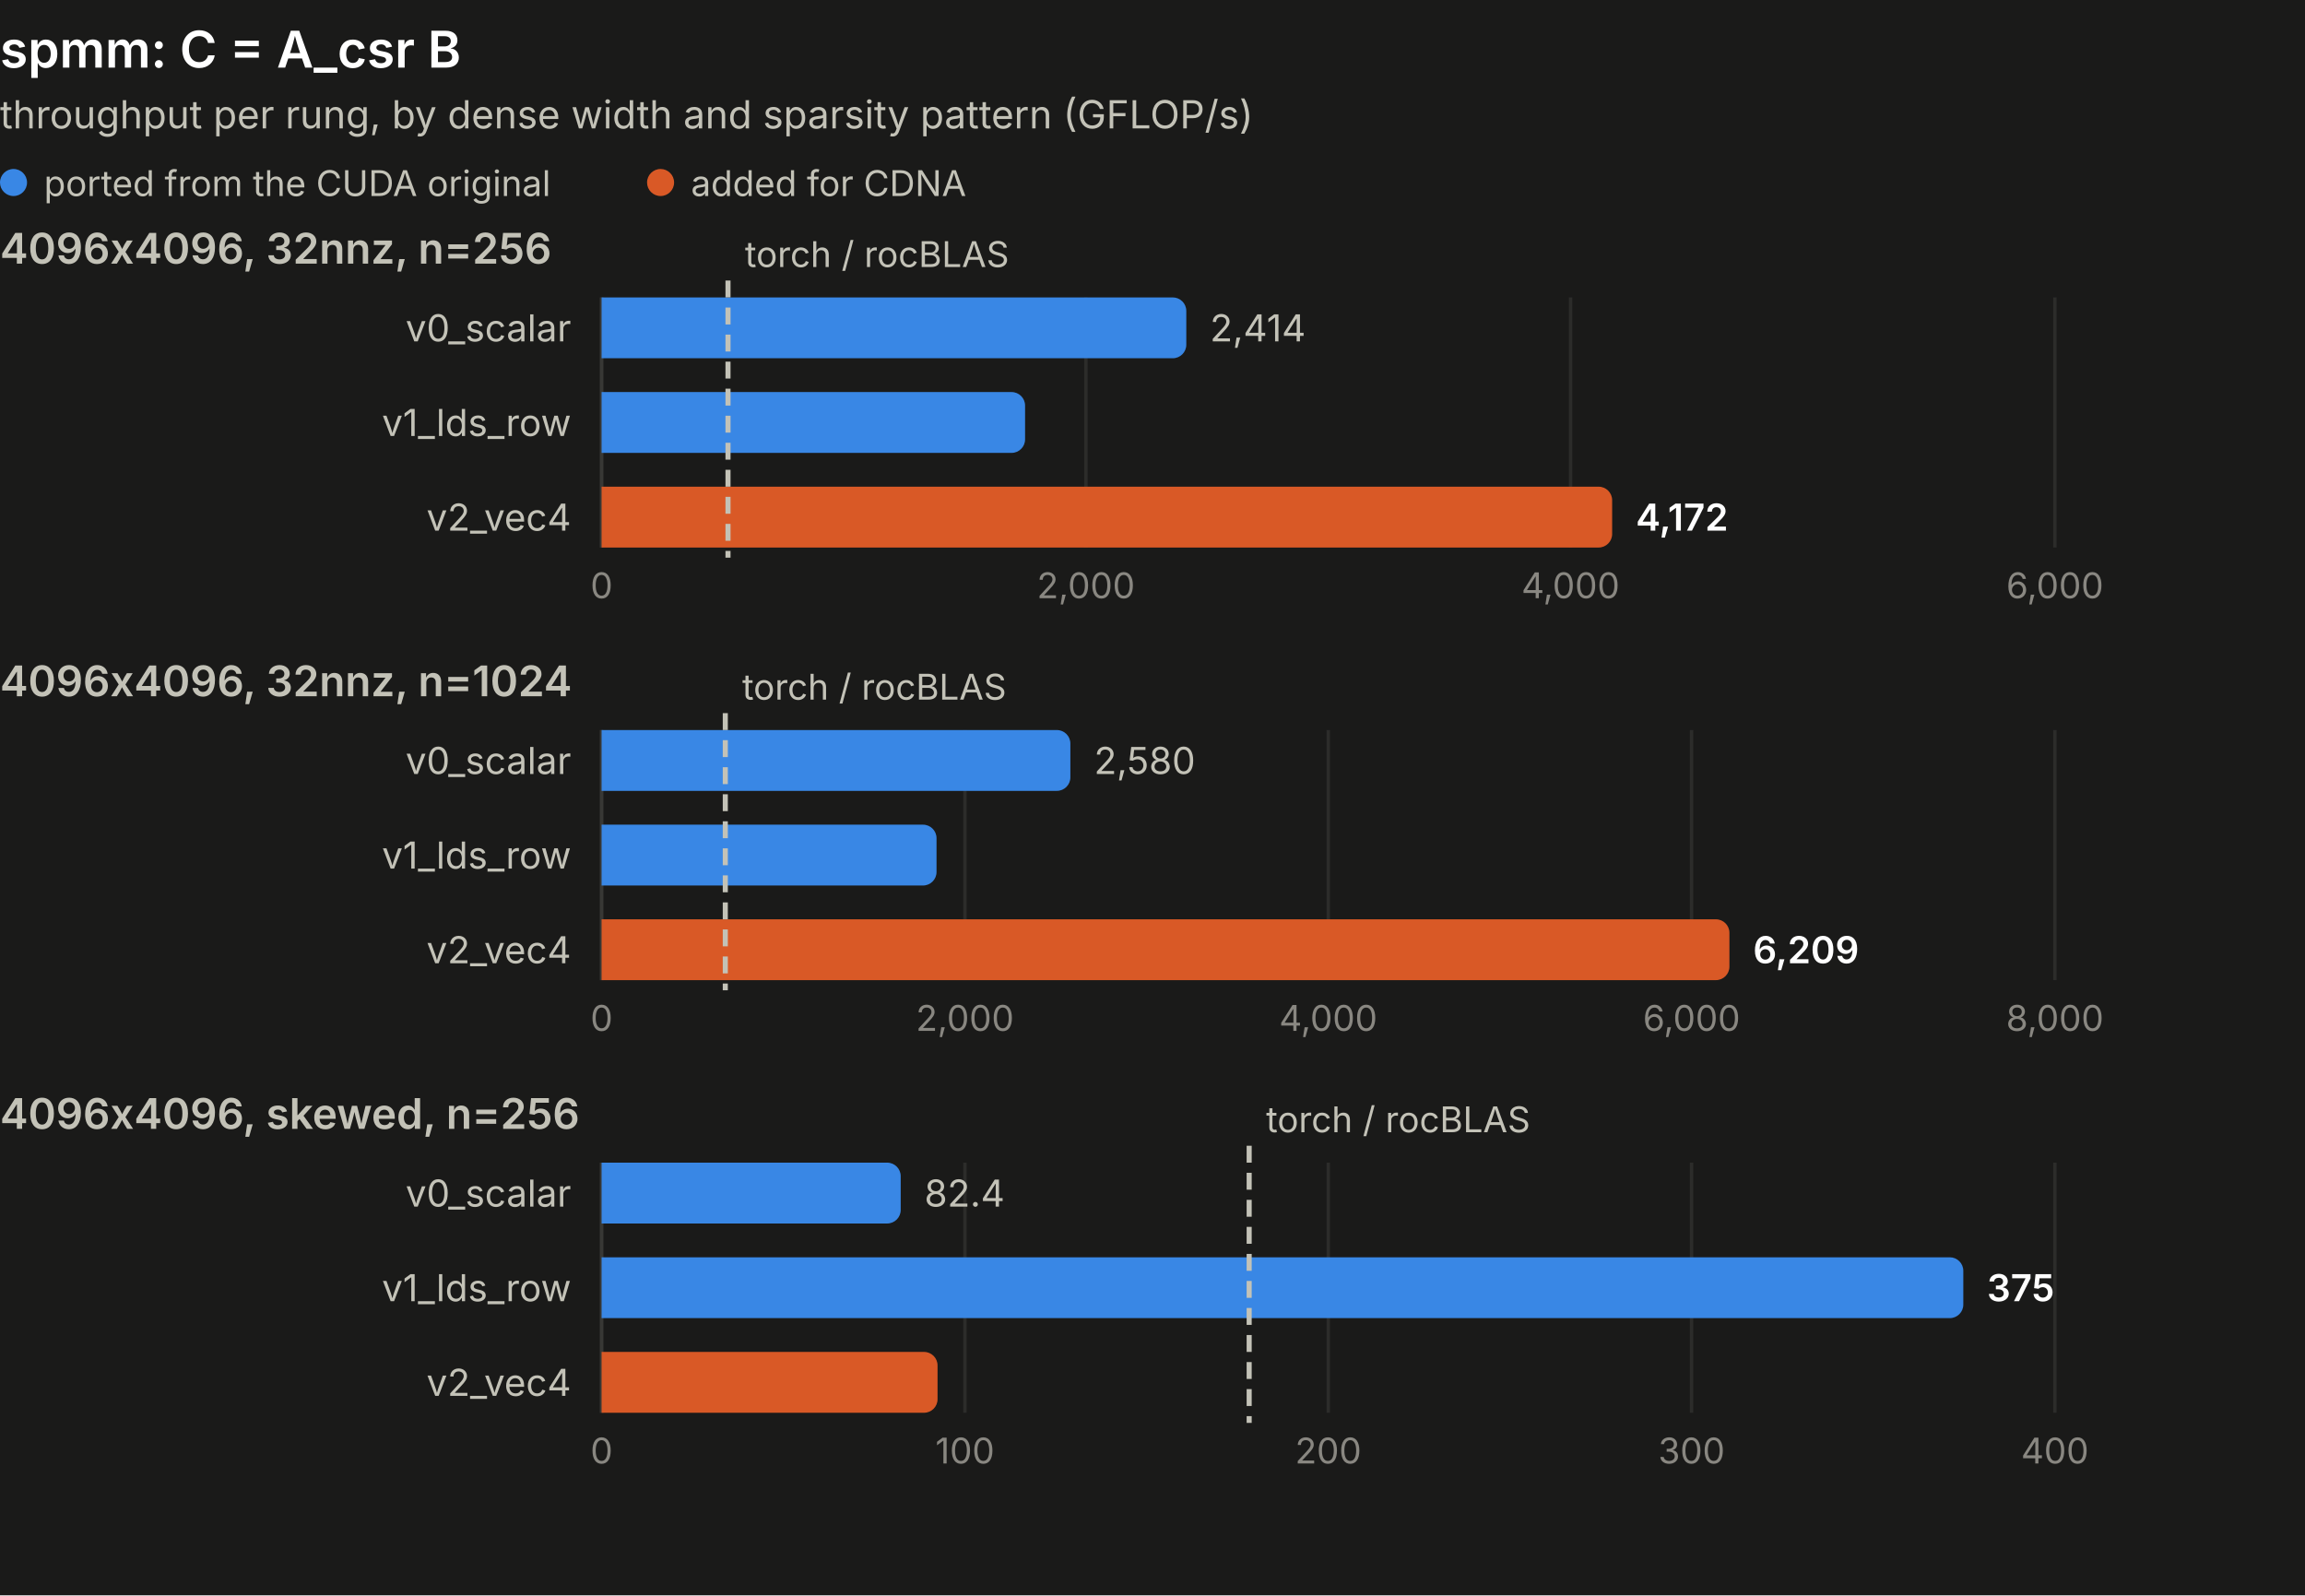
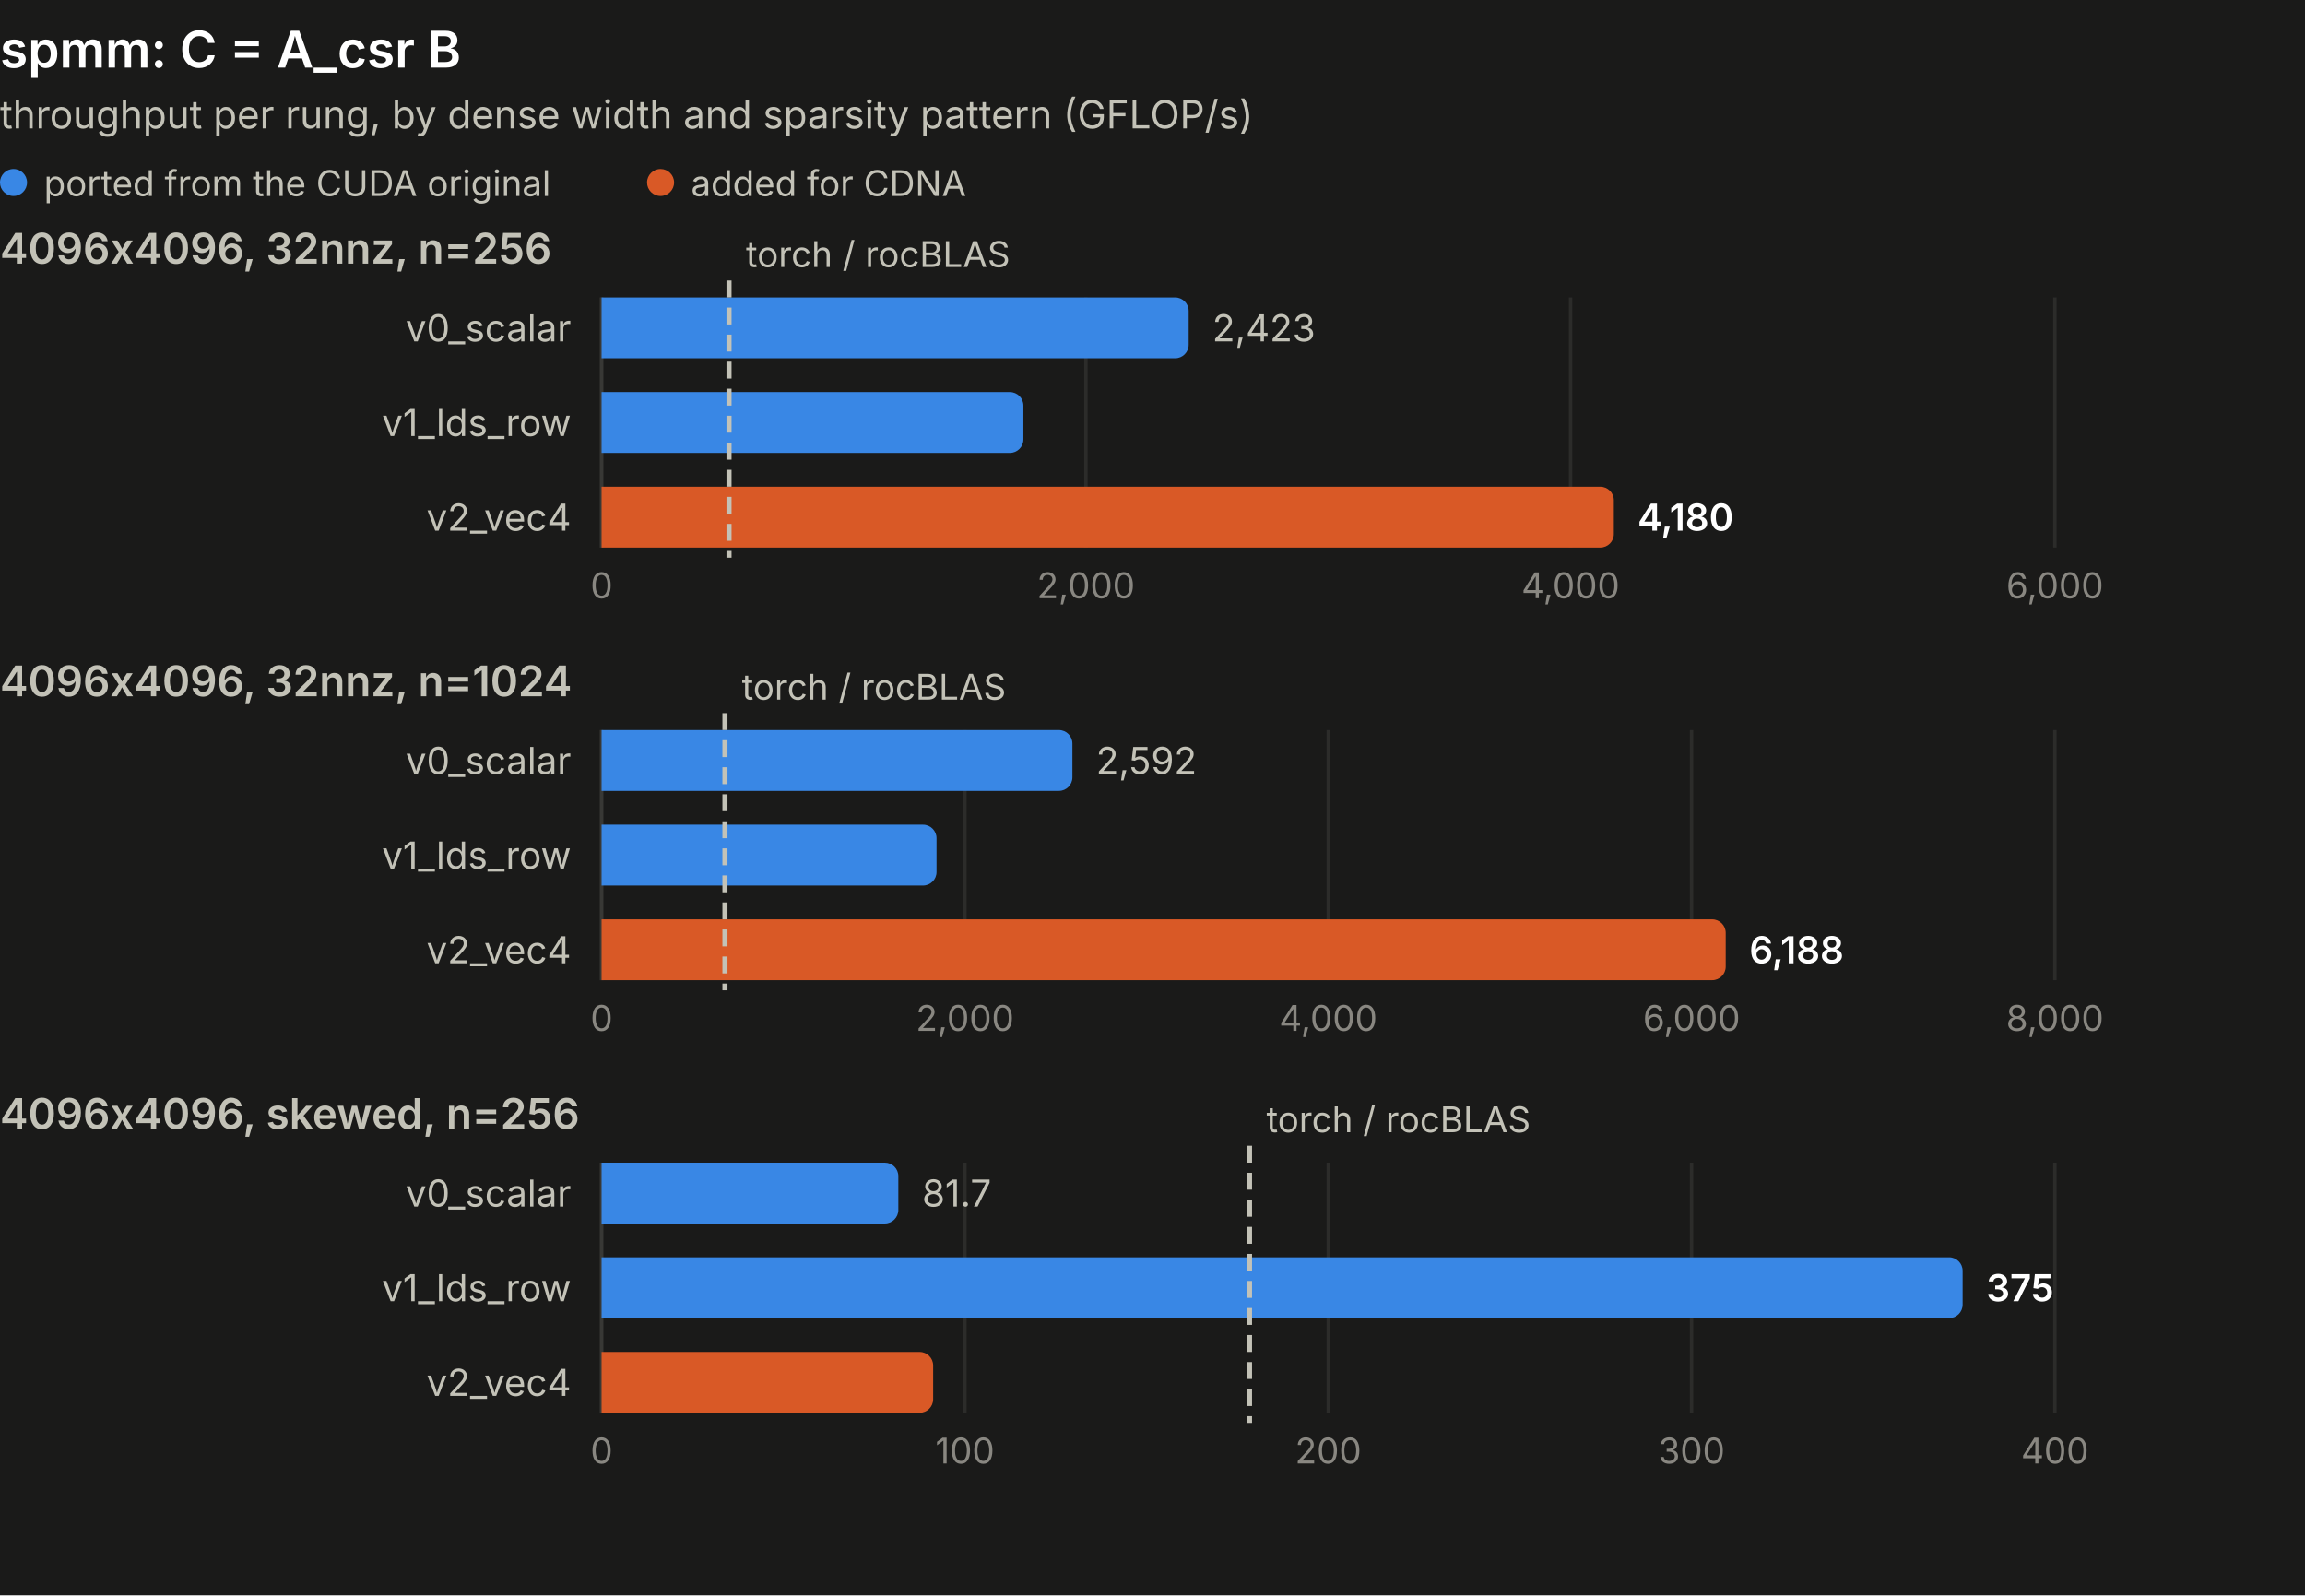
<svg xmlns="http://www.w3.org/2000/svg" width="682" height="472" viewBox="0 0 682 472" font-family="system-ui,-apple-system,'Segoe UI',sans-serif">
  <rect width="682" height="472" fill="#1a1a19" />
  <text x="0" y="20" font-size="15" font-weight="600" fill="#ffffff">spmm: C = A_csr B</text>
  <text x="0" y="38" font-size="11.5" fill="#c3c2b7">throughput per rung, by dense width and sparsity pattern (GFLOP/s)</text>
  <circle cx="4" cy="54" r="4" fill="#3987e5" />
  <text x="13" y="58" font-size="10.5" fill="#c3c2b7">ported from the CUDA original</text>
  <circle cx="195.45" cy="54" r="4" fill="#d95926" />
  <text x="204.45" y="58" font-size="10.5" fill="#c3c2b7">added for CDNA</text>
  <text x="0" y="78" font-size="12.5" font-weight="600" fill="#c3c2b7">4096x4096, 32nnz, n=256</text>
  <line x1="178.0" y1="88" x2="178.0" y2="162" stroke="#2c2c2a" stroke-width="1" />
  <text x="178.0" y="177" font-size="10.5" text-anchor="middle" fill="#898781" style="font-variant-numeric:tabular-nums">0</text>
  <line x1="321.3" y1="88" x2="321.3" y2="162" stroke="#2c2c2a" stroke-width="1" />
  <text x="321.3" y="177" font-size="10.5" text-anchor="middle" fill="#898781" style="font-variant-numeric:tabular-nums">2,000</text>
  <line x1="464.7" y1="88" x2="464.7" y2="162" stroke="#2c2c2a" stroke-width="1" />
  <text x="464.7" y="177" font-size="10.5" text-anchor="middle" fill="#898781" style="font-variant-numeric:tabular-nums">4,000</text>
  <line x1="608.0" y1="88" x2="608.0" y2="162" stroke="#2c2c2a" stroke-width="1" />
  <text x="608.0" y="177" font-size="10.5" text-anchor="middle" fill="#898781" style="font-variant-numeric:tabular-nums">6,000</text>
  <line x1="178" y1="88" x2="178" y2="162" stroke="#383835" stroke-width="1" />
-   <path d="M178 88 H347.0 a4.0 4.0 0 0 1 4.0 4.0 V102.0 a4.0 4.0 0 0 1 -4.0 4.0 H178 Z" fill="#3987e5" />
+   <path d="M178 88 H347.7 a4.0 4.0 0 0 1 4.0 4.0 V102.0 a4.0 4.0 0 0 1 -4.0 4.0 H178 Z" fill="#3987e5" />
  <text x="169" y="101.0" font-size="11" text-anchor="end" fill="#c3c2b7">v0_scalar</text>
-   <text x="358.0" y="101.0" font-size="11" font-weight="400" fill="#c3c2b7" style="font-variant-numeric:tabular-nums">2,414</text>
-   <path d="M178 116 H299.3 a4.0 4.0 0 0 1 4.0 4.0 V130.0 a4.0 4.0 0 0 1 -4.0 4.0 H178 Z" fill="#3987e5" />
+   <text x="358.7" y="101.0" font-size="11" font-weight="400" fill="#c3c2b7" style="font-variant-numeric:tabular-nums">2,423</text>
+   <path d="M178 116 H298.8 a4.0 4.0 0 0 1 4.0 4.0 V130.0 a4.0 4.0 0 0 1 -4.0 4.0 H178 Z" fill="#3987e5" />
  <text x="169" y="129.0" font-size="11" text-anchor="end" fill="#c3c2b7">v1_lds_row</text>
-   <path d="M178 144 H473.0 a4.0 4.0 0 0 1 4.0 4.0 V158.0 a4.0 4.0 0 0 1 -4.0 4.0 H178 Z" fill="#d95926" />
+   <path d="M178 144 H473.5 a4.0 4.0 0 0 1 4.0 4.0 V158.0 a4.0 4.0 0 0 1 -4.0 4.0 H178 Z" fill="#d95926" />
  <text x="169" y="157.0" font-size="11" text-anchor="end" fill="#c3c2b7">v2_vec4</text>
-   <text x="484.0" y="157.0" font-size="11" font-weight="600" fill="#ffffff" style="font-variant-numeric:tabular-nums">4,172</text>
-   <line x1="215.4" y1="83" x2="215.4" y2="165" stroke="#c3c2b7" stroke-width="1.5" stroke-dasharray="5 3" />
-   <text x="220.4" y="79" font-size="10.5" fill="#c3c2b7">torch / rocBLAS</text>
+   <text x="484.5" y="157.0" font-size="11" font-weight="600" fill="#ffffff" style="font-variant-numeric:tabular-nums">4,180</text>
+   <line x1="215.7" y1="83" x2="215.7" y2="165" stroke="#c3c2b7" stroke-width="1.5" stroke-dasharray="5 3" />
+   <text x="220.7" y="79" font-size="10.5" fill="#c3c2b7">torch / rocBLAS</text>
  <text x="0" y="206" font-size="12.5" font-weight="600" fill="#c3c2b7">4096x4096, 32nnz, n=1024</text>
  <line x1="178.0" y1="216" x2="178.0" y2="290" stroke="#2c2c2a" stroke-width="1" />
  <text x="178.0" y="305" font-size="10.5" text-anchor="middle" fill="#898781" style="font-variant-numeric:tabular-nums">0</text>
  <line x1="285.5" y1="216" x2="285.5" y2="290" stroke="#2c2c2a" stroke-width="1" />
  <text x="285.5" y="305" font-size="10.5" text-anchor="middle" fill="#898781" style="font-variant-numeric:tabular-nums">2,000</text>
  <line x1="393.0" y1="216" x2="393.0" y2="290" stroke="#2c2c2a" stroke-width="1" />
  <text x="393.0" y="305" font-size="10.5" text-anchor="middle" fill="#898781" style="font-variant-numeric:tabular-nums">4,000</text>
  <line x1="500.5" y1="216" x2="500.5" y2="290" stroke="#2c2c2a" stroke-width="1" />
  <text x="500.5" y="305" font-size="10.5" text-anchor="middle" fill="#898781" style="font-variant-numeric:tabular-nums">6,000</text>
  <line x1="608.0" y1="216" x2="608.0" y2="290" stroke="#2c2c2a" stroke-width="1" />
  <text x="608.0" y="305" font-size="10.5" text-anchor="middle" fill="#898781" style="font-variant-numeric:tabular-nums">8,000</text>
  <line x1="178" y1="216" x2="178" y2="290" stroke="#383835" stroke-width="1" />
-   <path d="M178 216 H312.7 a4.0 4.0 0 0 1 4.0 4.0 V230.0 a4.0 4.0 0 0 1 -4.0 4.0 H178 Z" fill="#3987e5" />
+   <path d="M178 216 H313.3 a4.0 4.0 0 0 1 4.0 4.0 V230.0 a4.0 4.0 0 0 1 -4.0 4.0 H178 Z" fill="#3987e5" />
  <text x="169" y="229.0" font-size="11" text-anchor="end" fill="#c3c2b7">v0_scalar</text>
-   <text x="323.7" y="229.0" font-size="11" font-weight="400" fill="#c3c2b7" style="font-variant-numeric:tabular-nums">2,580</text>
+   <text x="324.3" y="229.0" font-size="11" font-weight="400" fill="#c3c2b7" style="font-variant-numeric:tabular-nums">2,592</text>
  <path d="M178 244 H273.1 a4.0 4.0 0 0 1 4.0 4.0 V258.0 a4.0 4.0 0 0 1 -4.0 4.0 H178 Z" fill="#3987e5" />
  <text x="169" y="257.0" font-size="11" text-anchor="end" fill="#c3c2b7">v1_lds_row</text>
-   <path d="M178 272 H507.7 a4.0 4.0 0 0 1 4.0 4.0 V286.0 a4.0 4.0 0 0 1 -4.0 4.0 H178 Z" fill="#d95926" />
+   <path d="M178 272 H506.6 a4.0 4.0 0 0 1 4.0 4.0 V286.0 a4.0 4.0 0 0 1 -4.0 4.0 H178 Z" fill="#d95926" />
  <text x="169" y="285.0" font-size="11" text-anchor="end" fill="#c3c2b7">v2_vec4</text>
-   <text x="518.7" y="285.0" font-size="11" font-weight="600" fill="#ffffff" style="font-variant-numeric:tabular-nums">6,209</text>
-   <line x1="214.6" y1="211" x2="214.6" y2="293" stroke="#c3c2b7" stroke-width="1.5" stroke-dasharray="5 3" />
-   <text x="219.6" y="207" font-size="10.5" fill="#c3c2b7">torch / rocBLAS</text>
+   <text x="517.6" y="285.0" font-size="11" font-weight="600" fill="#ffffff" style="font-variant-numeric:tabular-nums">6,188</text>
+   <line x1="214.5" y1="211" x2="214.5" y2="293" stroke="#c3c2b7" stroke-width="1.5" stroke-dasharray="5 3" />
+   <text x="219.5" y="207" font-size="10.5" fill="#c3c2b7">torch / rocBLAS</text>
  <text x="0" y="334" font-size="12.5" font-weight="600" fill="#c3c2b7">4096x4096, skewed, n=256</text>
  <line x1="178.0" y1="344" x2="178.0" y2="418" stroke="#2c2c2a" stroke-width="1" />
  <text x="178.0" y="433" font-size="10.5" text-anchor="middle" fill="#898781" style="font-variant-numeric:tabular-nums">0</text>
  <line x1="285.5" y1="344" x2="285.5" y2="418" stroke="#2c2c2a" stroke-width="1" />
  <text x="285.5" y="433" font-size="10.5" text-anchor="middle" fill="#898781" style="font-variant-numeric:tabular-nums">100</text>
  <line x1="393.0" y1="344" x2="393.0" y2="418" stroke="#2c2c2a" stroke-width="1" />
  <text x="393.0" y="433" font-size="10.5" text-anchor="middle" fill="#898781" style="font-variant-numeric:tabular-nums">200</text>
  <line x1="500.5" y1="344" x2="500.5" y2="418" stroke="#2c2c2a" stroke-width="1" />
  <text x="500.5" y="433" font-size="10.5" text-anchor="middle" fill="#898781" style="font-variant-numeric:tabular-nums">300</text>
  <line x1="608.0" y1="344" x2="608.0" y2="418" stroke="#2c2c2a" stroke-width="1" />
  <text x="608.0" y="433" font-size="10.5" text-anchor="middle" fill="#898781" style="font-variant-numeric:tabular-nums">400</text>
  <line x1="178" y1="344" x2="178" y2="418" stroke="#383835" stroke-width="1" />
-   <path d="M178 344 H262.5 a4.0 4.0 0 0 1 4.0 4.0 V358.0 a4.0 4.0 0 0 1 -4.0 4.0 H178 Z" fill="#3987e5" />
+   <path d="M178 344 H261.8 a4.0 4.0 0 0 1 4.0 4.0 V358.0 a4.0 4.0 0 0 1 -4.0 4.0 H178 Z" fill="#3987e5" />
  <text x="169" y="357.0" font-size="11" text-anchor="end" fill="#c3c2b7">v0_scalar</text>
-   <text x="273.5" y="357.0" font-size="11" font-weight="400" fill="#c3c2b7" style="font-variant-numeric:tabular-nums">82.4</text>
-   <path d="M178 372 H576.9 a4.0 4.0 0 0 1 4.0 4.0 V386.0 a4.0 4.0 0 0 1 -4.0 4.0 H178 Z" fill="#3987e5" />
+   <text x="272.8" y="357.0" font-size="11" font-weight="400" fill="#c3c2b7" style="font-variant-numeric:tabular-nums">81.7</text>
+   <path d="M178 372 H576.7 a4.0 4.0 0 0 1 4.0 4.0 V386.0 a4.0 4.0 0 0 1 -4.0 4.0 H178 Z" fill="#3987e5" />
  <text x="169" y="385.0" font-size="11" text-anchor="end" fill="#c3c2b7">v1_lds_row</text>
-   <text x="587.9" y="385.0" font-size="11" font-weight="600" fill="#ffffff" style="font-variant-numeric:tabular-nums">375</text>
-   <path d="M178 400 H273.4 a4.0 4.0 0 0 1 4.0 4.0 V414.0 a4.0 4.0 0 0 1 -4.0 4.0 H178 Z" fill="#d95926" />
+   <text x="587.7" y="385.0" font-size="11" font-weight="600" fill="#ffffff" style="font-variant-numeric:tabular-nums">375</text>
+   <path d="M178 400 H272.1 a4.0 4.0 0 0 1 4.0 4.0 V414.0 a4.0 4.0 0 0 1 -4.0 4.0 H178 Z" fill="#d95926" />
  <text x="169" y="413.0" font-size="11" text-anchor="end" fill="#c3c2b7">v2_vec4</text>
-   <line x1="369.6" y1="339" x2="369.6" y2="421" stroke="#c3c2b7" stroke-width="1.5" stroke-dasharray="5 3" />
-   <text x="374.6" y="335" font-size="10.5" fill="#c3c2b7">torch / rocBLAS</text>
+   <line x1="369.7" y1="339" x2="369.7" y2="421" stroke="#c3c2b7" stroke-width="1.5" stroke-dasharray="5 3" />
+   <text x="374.7" y="335" font-size="10.5" fill="#c3c2b7">torch / rocBLAS</text>
</svg>
